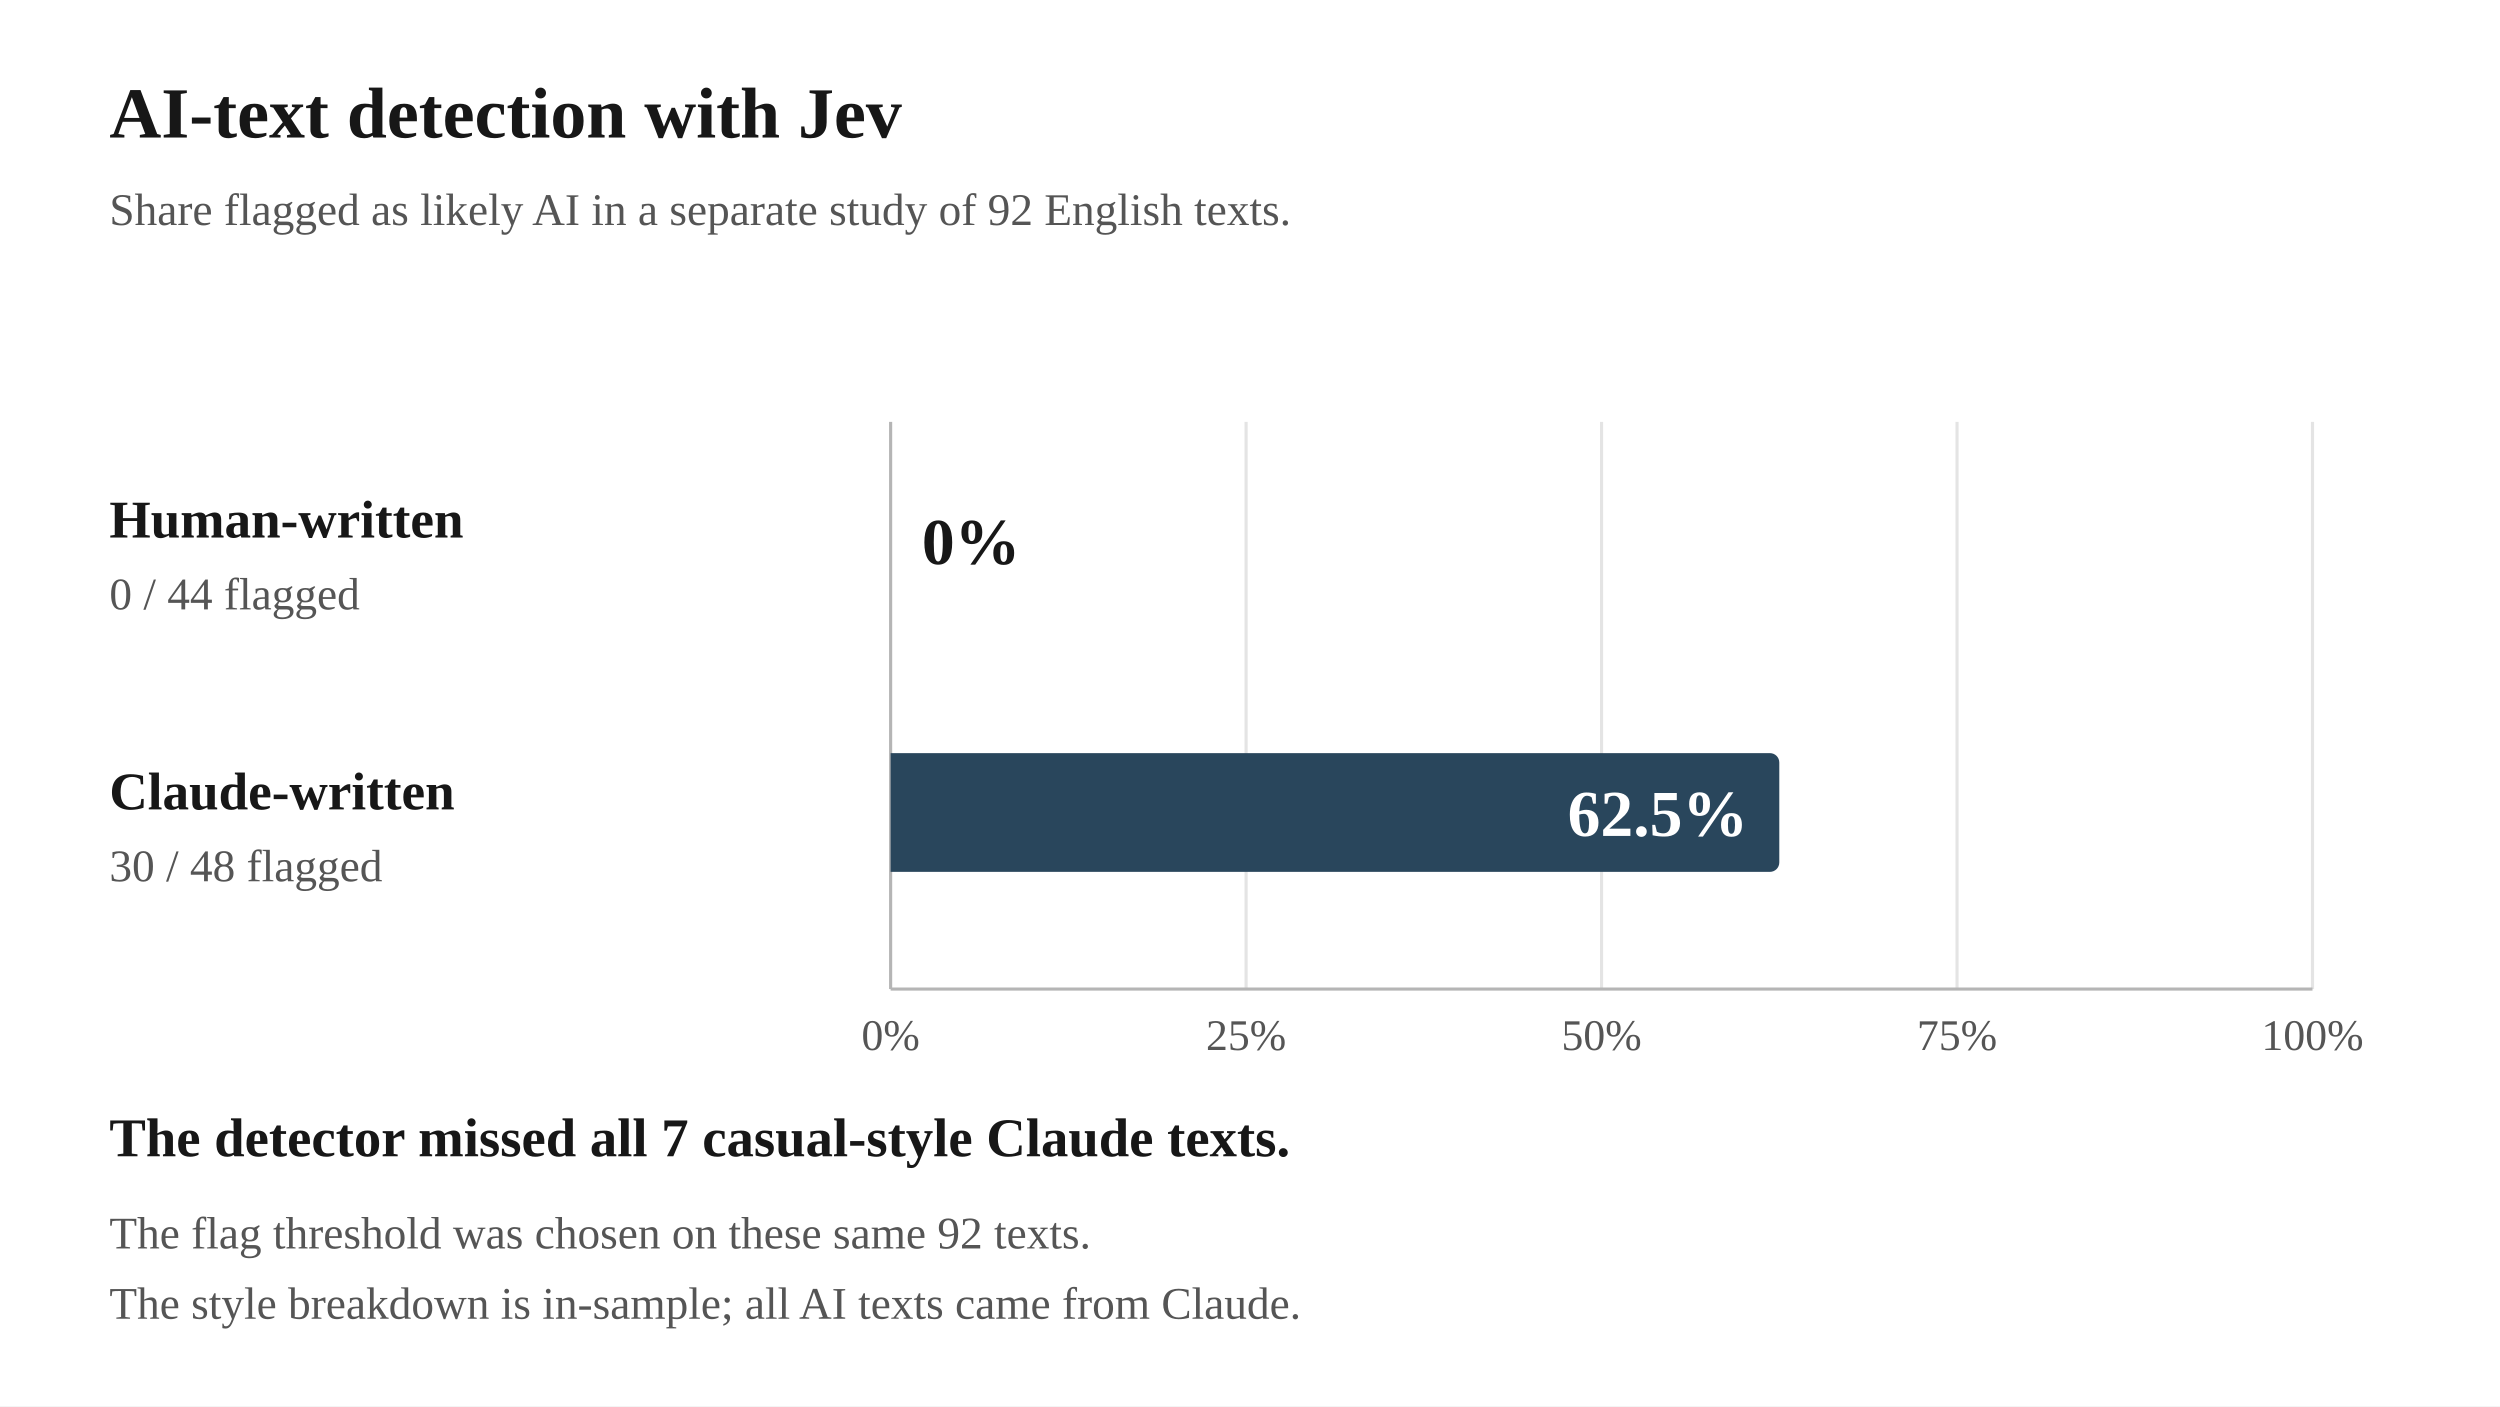
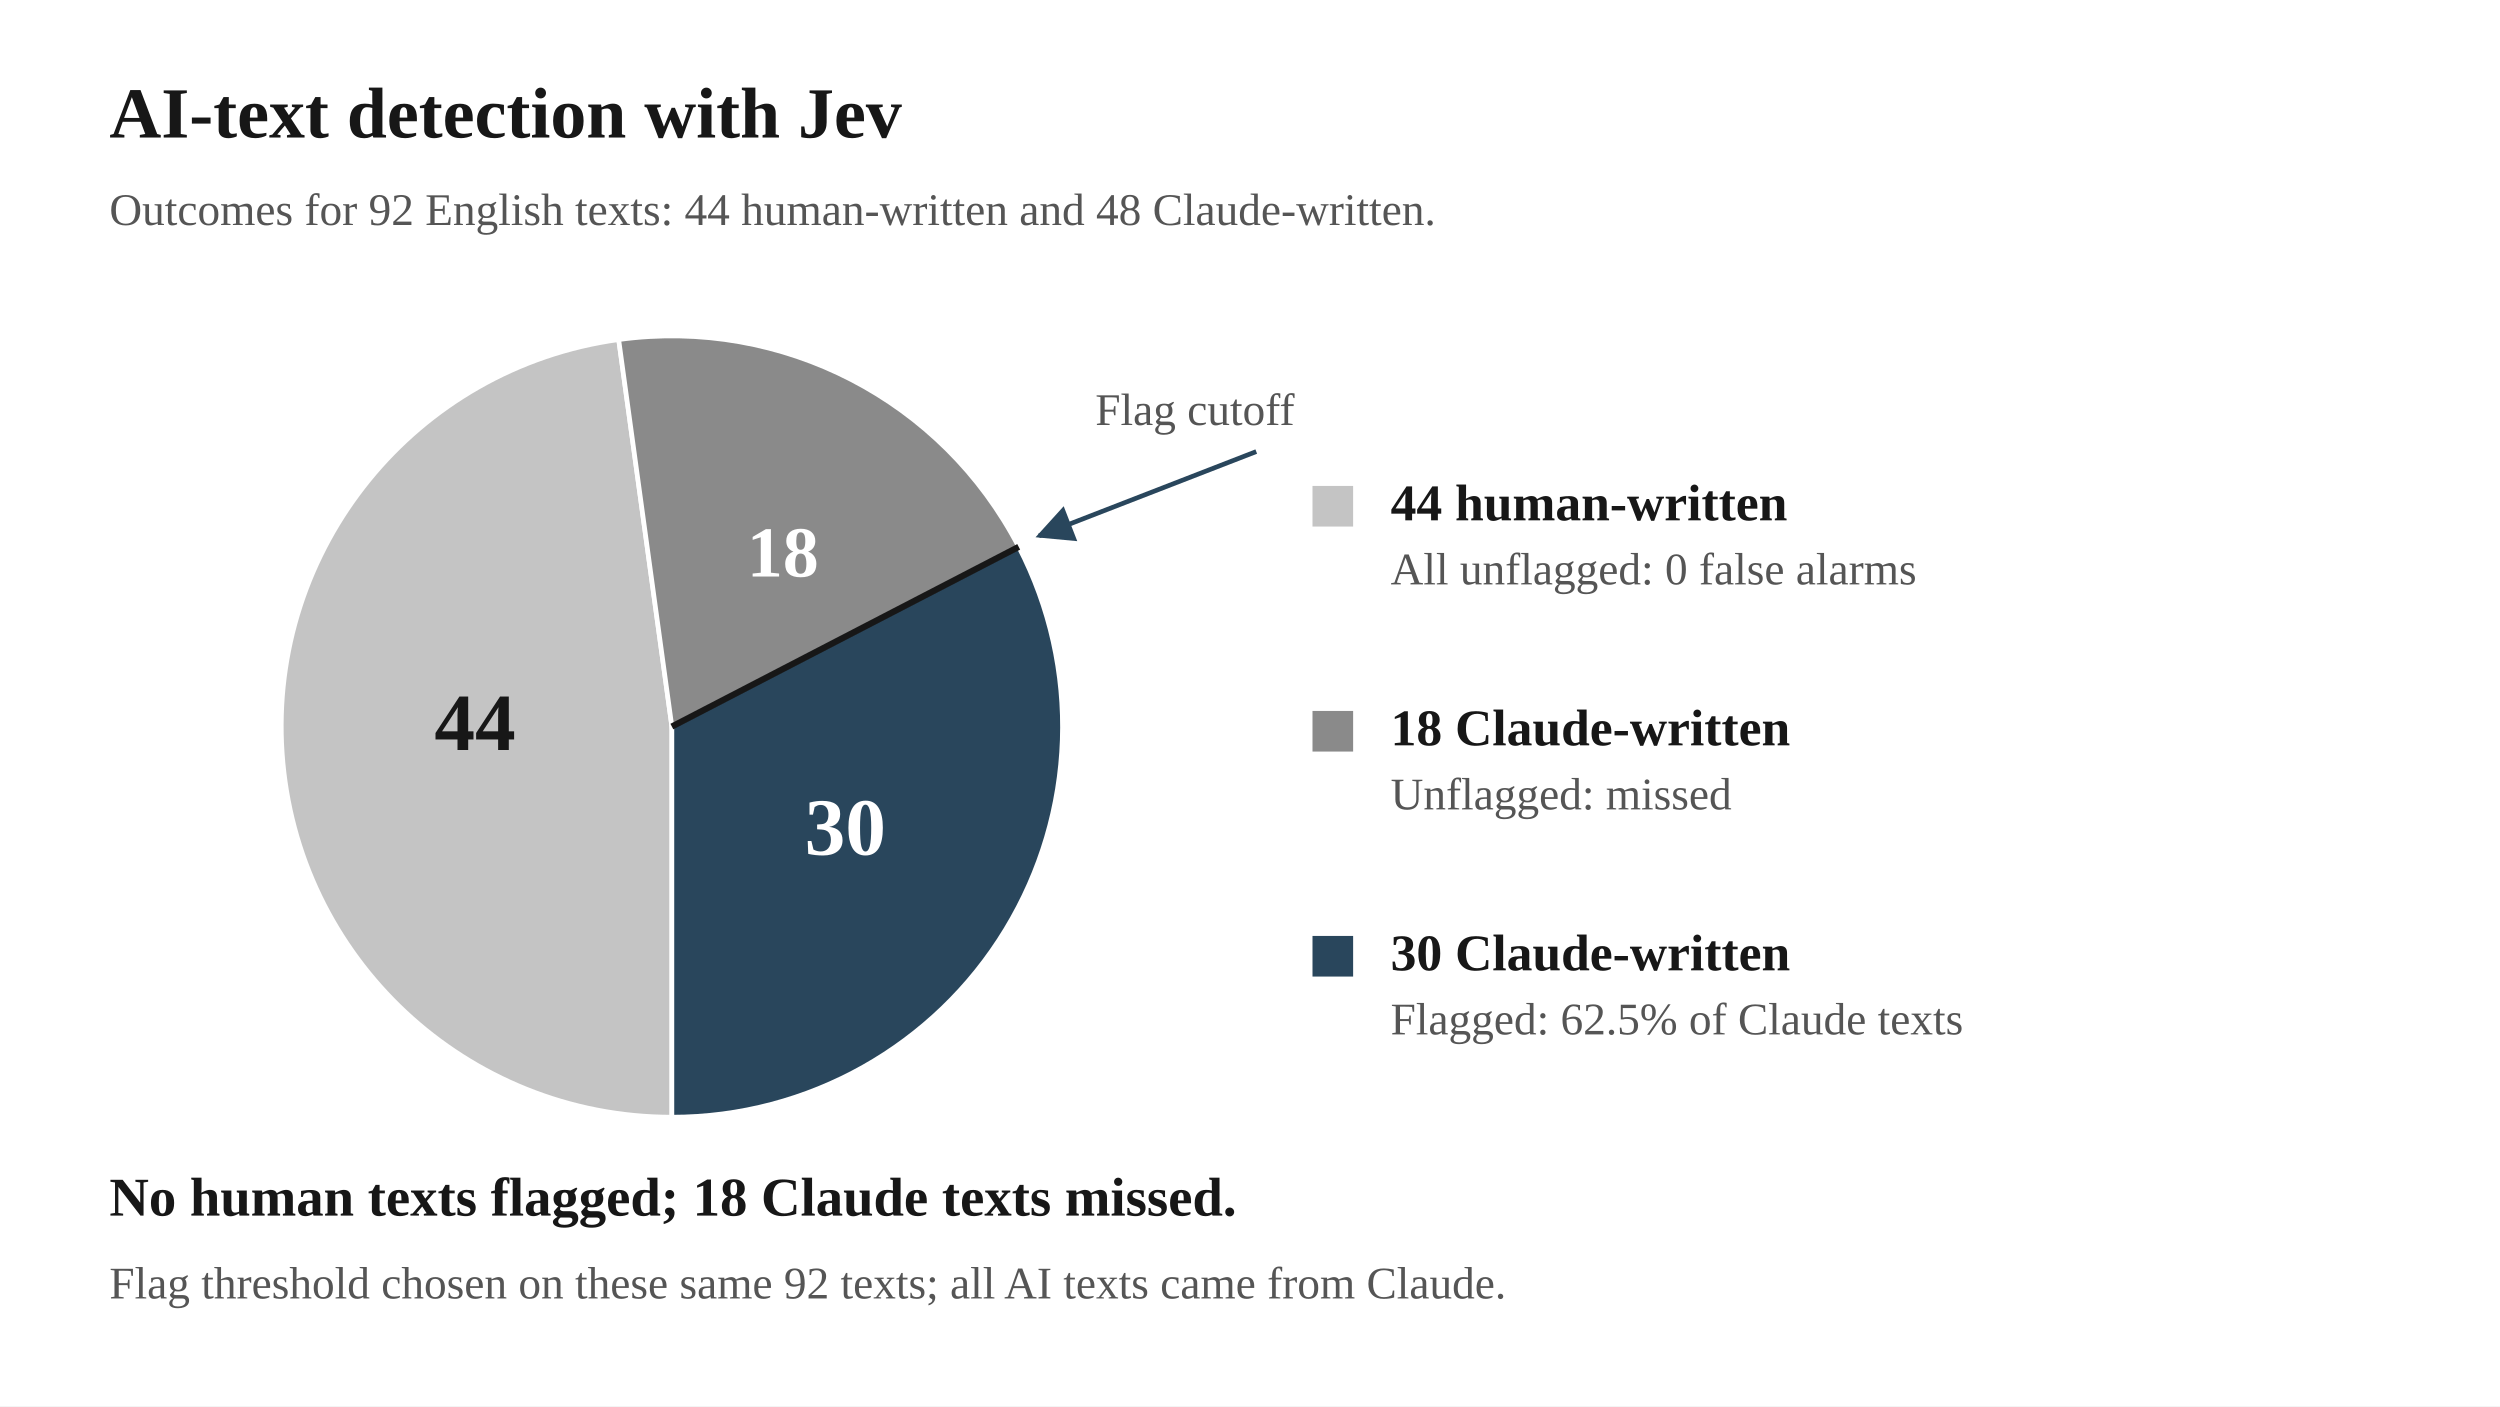
<svg xmlns="http://www.w3.org/2000/svg" width="1600" height="900" viewBox="0 0 1600 900" role="img" aria-labelledby="title desc">
  <defs>
    <marker id="arrow" viewBox="0 0 10 10" refX="9" refY="5" markerWidth="8" markerHeight="8" orient="auto-start-reverse">
      <path d="M0 0 L10 5 L0 10 z" fill="#29465c" />
    </marker>
  </defs>
  <rect width="1600" height="900" fill="white" />
  <g fill="#171717" font-family="Cambria, Georgia, Times New Roman, serif">
    <text xml:space="preserve" x="70" y="88" font-size="46" font-weight="600">AI-text detection with Jev</text>
-     <text xml:space="preserve" x="70" y="144" font-size="29" fill="#555555">Share flagged as likely AI in a separate study of 92 English texts.</text>
-     <line x1="570" y1="270" x2="570" y2="633" stroke="#b5b5b5" stroke-width="2" />
-     <line x1="797.5" y1="270" x2="797.5" y2="633" stroke="#e4e4e4" stroke-width="2" />
-     <line x1="1025" y1="270" x2="1025" y2="633" stroke="#e4e4e4" stroke-width="2" />
-     <line x1="1252.5" y1="270" x2="1252.5" y2="633" stroke="#e4e4e4" stroke-width="2" />
-     <line x1="1480" y1="270" x2="1480" y2="633" stroke="#e4e4e4" stroke-width="2" />
-     <text xml:space="preserve" x="70" y="344" font-size="34" font-weight="600">Human-written</text>
-     <text xml:space="preserve" x="70" y="390" font-size="29" fill="#555555">0 / 44 flagged</text>
-     <text xml:space="preserve" x="590" y="361" font-size="42" font-weight="600">0%</text>
-     <text xml:space="preserve" x="70" y="518" font-size="34" font-weight="600">Claude-written</text>
-     <text xml:space="preserve" x="70" y="564" font-size="29" fill="#555555">30 / 48 flagged</text>
-     <path d="M570,482 H1132.75 A6,6 0 0 1 1138.75,488 V552 A6,6 0 0 1 1132.75,558 H570 Z" fill="#29465c" />
-     <text xml:space="preserve" x="1118.75" y="535" font-size="42" text-anchor="end" fill="white" font-weight="600">62.5%</text>
-     <line x1="570" y1="633" x2="1480" y2="633" stroke="#b5b5b5" stroke-width="2" />
-     <text xml:space="preserve" x="570" y="672" font-size="28" text-anchor="middle" fill="#555555">0%</text>
-     <text xml:space="preserve" x="797.5" y="672" font-size="28" text-anchor="middle" fill="#555555">25%</text>
-     <text xml:space="preserve" x="1025" y="672" font-size="28" text-anchor="middle" fill="#555555">50%</text>
-     <text xml:space="preserve" x="1252.5" y="672" font-size="28" text-anchor="middle" fill="#555555">75%</text>
-     <text xml:space="preserve" x="1480" y="672" font-size="28" text-anchor="middle" fill="#555555">100%</text>
-     <text xml:space="preserve" x="70" y="740" font-size="35" font-weight="600">The detector missed all 7 casual-style Claude texts.</text>
-     <text xml:space="preserve" x="70" y="799" font-size="29" fill="#555555">The flag threshold was chosen on these same 92 texts.</text>
-     <text xml:space="preserve" x="70" y="844" font-size="29" fill="#555555">The style breakdown is in-sample; all AI texts came from Claude.</text>
+     <text xml:space="preserve" x="70" y="144" font-size="29" fill="#555555">Outcomes for 92 English texts: 44 human-written and 48 Claude-written.</text>
+     <path d="M430,465 L430,715 A250,250 0 0 1 395.96,217.33 Z" fill="#c4c4c4" stroke="white" stroke-width="3" />
+     <path d="M430,465 L395.96,217.33 A250,250 0 0 1 651.97,349.98 Z" fill="#8a8a8a" stroke="white" stroke-width="3" />
+     <path d="M430,465 L651.97,349.98 A250,250 0 0 1 430,715 Z" fill="#29465c" stroke="white" stroke-width="3" />
+     <line x1="430" y1="465" x2="651.97" y2="349.98" stroke="#171717" stroke-width="4" />
+     <text xml:space="preserve" x="304" y="480" font-size="52" text-anchor="middle" font-weight="600">44</text>
+     <text xml:space="preserve" x="501" y="369" font-size="46" text-anchor="middle" fill="white" font-weight="600">18</text>
+     <text xml:space="preserve" x="541" y="547" font-size="52" text-anchor="middle" fill="white" font-weight="600">30</text>
+     <text xml:space="preserve" x="701" y="272" font-size="29" fill="#555555">Flag cutoff</text>
+     <path d="M804,289 L664.97,342.98" fill="none" stroke="#29465c" stroke-width="3" marker-end="url(#arrow)" />
+     <rect x="840" y="311" width="26" height="26" fill="#c4c4c4" />
+     <text xml:space="preserve" x="890" y="333" font-size="33" font-weight="600">44 human-written</text>
+     <text xml:space="preserve" x="890" y="374" font-size="29" fill="#555555">All unflagged: 0 false alarms</text>
+     <rect x="840" y="455" width="26" height="26" fill="#8a8a8a" />
+     <text xml:space="preserve" x="890" y="477" font-size="33" font-weight="600">18 Claude-written</text>
+     <text xml:space="preserve" x="890" y="518" font-size="29" fill="#555555">Unflagged: missed</text>
+     <rect x="840" y="599" width="26" height="26" fill="#29465c" />
+     <text xml:space="preserve" x="890" y="621" font-size="33" font-weight="600">30 Claude-written</text>
+     <text xml:space="preserve" x="890" y="662" font-size="29" fill="#555555">Flagged: 62.5% of Claude texts</text>
+     <text xml:space="preserve" x="70" y="778" font-size="35" font-weight="600">No human texts flagged; 18 Claude texts missed.</text>
+     <text xml:space="preserve" x="70" y="831" font-size="29" fill="#555555">Flag threshold chosen on these same 92 texts; all AI texts came from Claude.</text>
  </g>
</svg>
